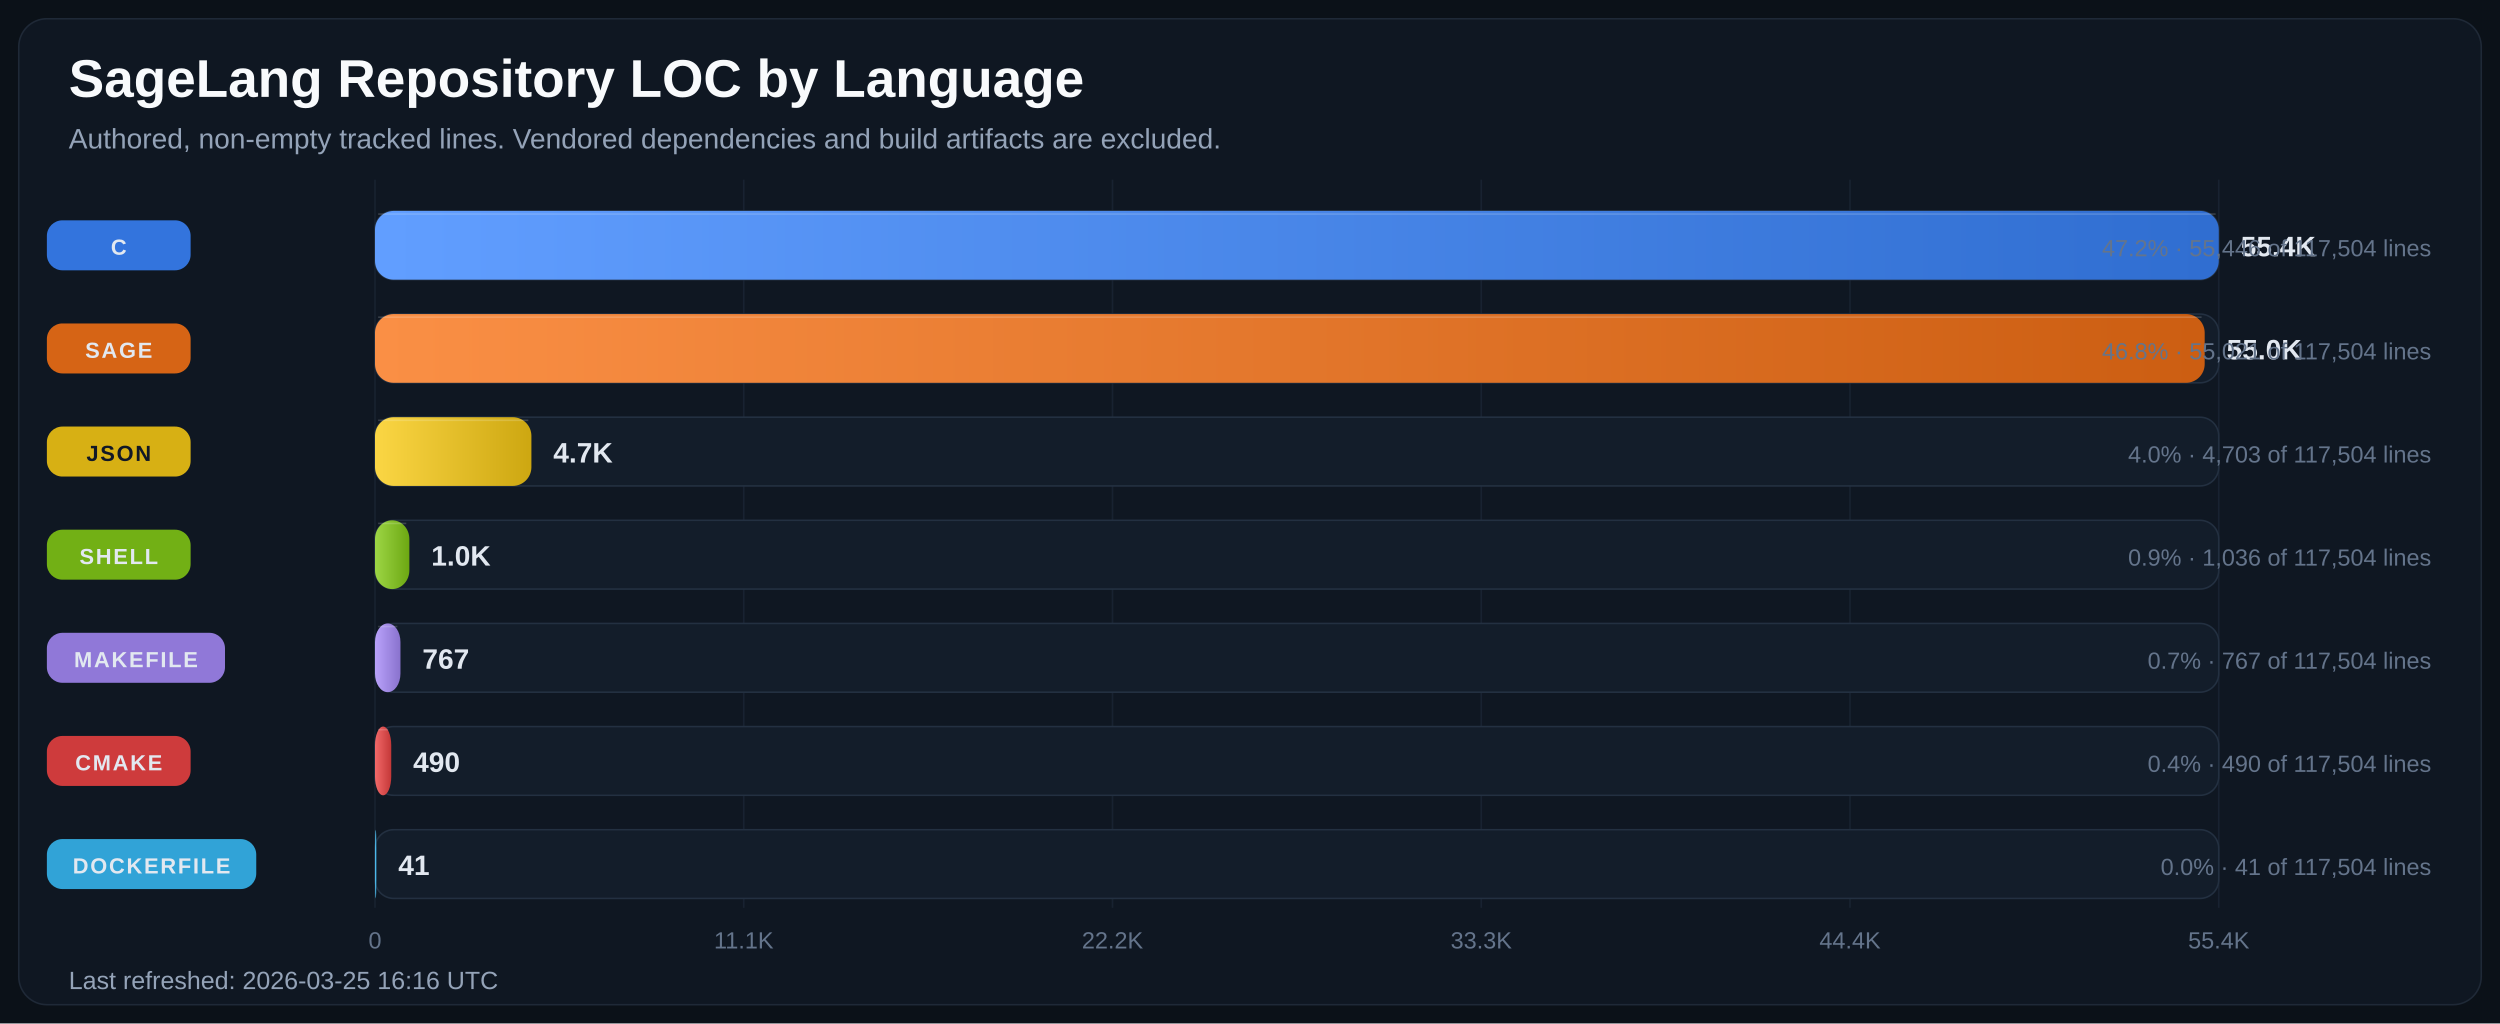
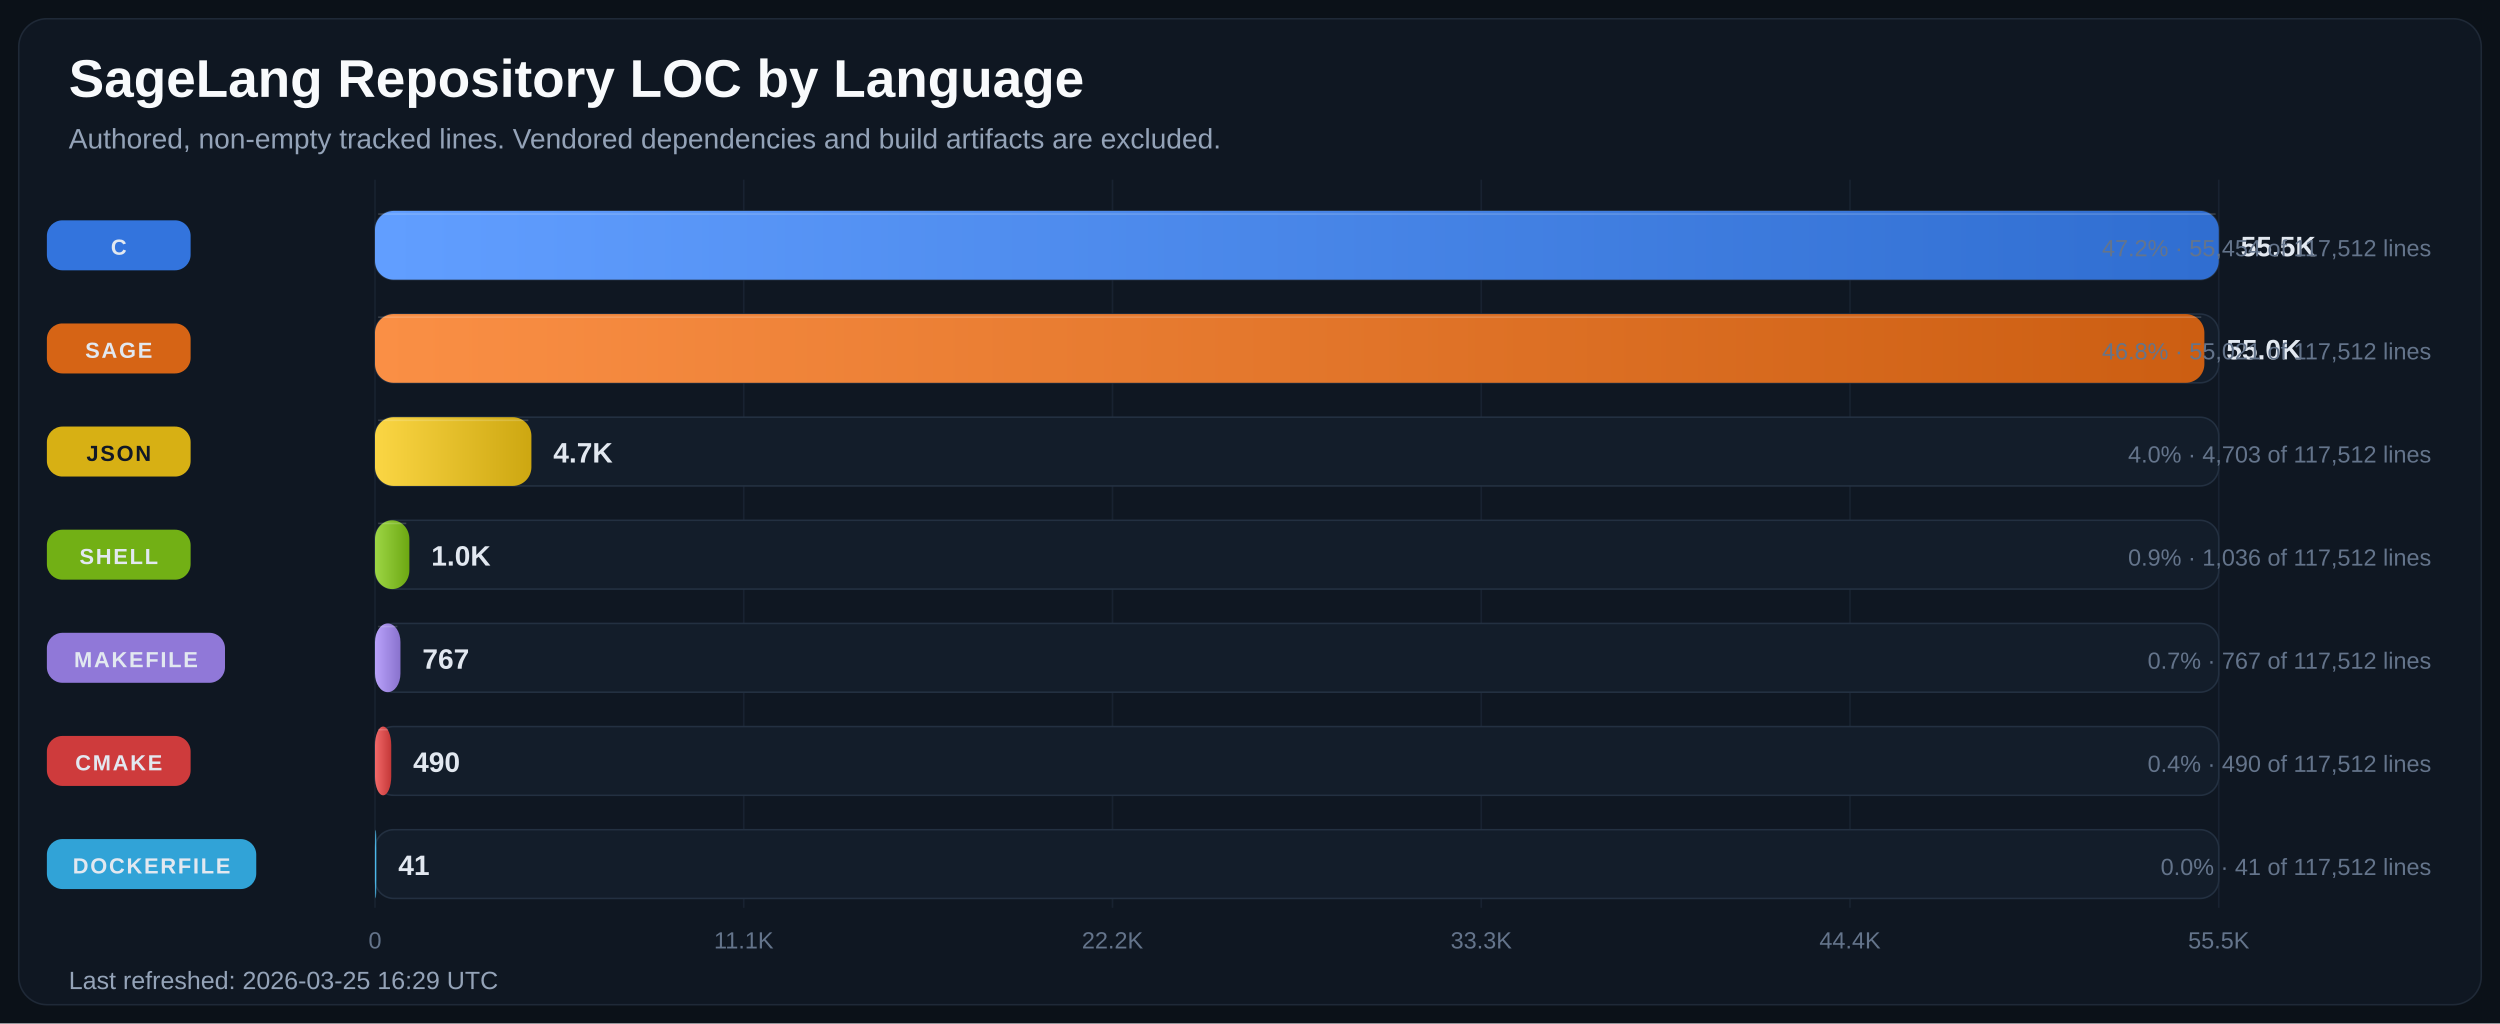
<svg xmlns="http://www.w3.org/2000/svg" width="1600" height="655" viewBox="0 0 1600 655" role="img" aria-labelledby="title desc">
  <defs>
    <linearGradient id="bar-gradient-0" x1="0%" y1="0%" x2="100%" y2="0%">
      <stop offset="0%" stop-color="#619EFF" />
      <stop offset="100%" stop-color="#306ED1" />
    </linearGradient>
    <linearGradient id="bar-gradient-1" x1="0%" y1="0%" x2="100%" y2="0%">
      <stop offset="0%" stop-color="#FA8F45" />
      <stop offset="100%" stop-color="#CC5E12" />
    </linearGradient>
    <linearGradient id="bar-gradient-2" x1="0%" y1="0%" x2="100%" y2="0%">
      <stop offset="0%" stop-color="#FBD644" />
      <stop offset="100%" stop-color="#CDA711" />
    </linearGradient>
    <linearGradient id="bar-gradient-3" x1="0%" y1="0%" x2="100%" y2="0%">
      <stop offset="0%" stop-color="#9DD645" />
      <stop offset="100%" stop-color="#6CA712" />
    </linearGradient>
    <linearGradient id="bar-gradient-4" x1="0%" y1="0%" x2="100%" y2="0%">
      <stop offset="0%" stop-color="#B9A2FB" />
      <stop offset="100%" stop-color="#8972CD" />
    </linearGradient>
    <linearGradient id="bar-gradient-5" x1="0%" y1="0%" x2="100%" y2="0%">
      <stop offset="0%" stop-color="#F26969" />
      <stop offset="100%" stop-color="#C43838" />
    </linearGradient>
    <linearGradient id="bar-gradient-6" x1="0%" y1="0%" x2="100%" y2="0%">
      <stop offset="0%" stop-color="#60CAF9" />
      <stop offset="100%" stop-color="#2E9BCB" />
    </linearGradient>
  </defs>
  <rect width="100%" height="100%" fill="#0B1118" />
  <rect x="12" y="12" width="1576" height="631" rx="18" fill="#0F1722" stroke="#1F2937" />
  <text x="44" y="62" fill="#F8FAFC" font-size="34" font-family="Segoe UI, Arial, sans-serif" font-weight="700">SageLang Repository LOC by Language</text>
  <text x="44" y="95" fill="#94A3B8" font-size="18" font-family="Segoe UI, Arial, sans-serif">Authored, non-empty tracked lines. Vendored dependencies and build artifacts are excluded.</text>
  <line x1="240.0" y1="115" x2="240.0" y2="581" stroke="#182231" stroke-width="1" />
  <text x="240.0" y="607" text-anchor="middle" fill="#64748B" font-size="15" font-family="Segoe UI, Arial, sans-serif">0</text>
  <line x1="476.0" y1="115" x2="476.0" y2="581" stroke="#182231" stroke-width="1" />
  <text x="476.0" y="607" text-anchor="middle" fill="#64748B" font-size="15" font-family="Segoe UI, Arial, sans-serif">11.1K</text>
  <line x1="712.0" y1="115" x2="712.0" y2="581" stroke="#182231" stroke-width="1" />
  <text x="712.0" y="607" text-anchor="middle" fill="#64748B" font-size="15" font-family="Segoe UI, Arial, sans-serif">22.2K</text>
  <line x1="948.0" y1="115" x2="948.0" y2="581" stroke="#182231" stroke-width="1" />
  <text x="948.0" y="607" text-anchor="middle" fill="#64748B" font-size="15" font-family="Segoe UI, Arial, sans-serif">33.3K</text>
  <line x1="1184.0" y1="115" x2="1184.0" y2="581" stroke="#182231" stroke-width="1" />
  <text x="1184.0" y="607" text-anchor="middle" fill="#64748B" font-size="15" font-family="Segoe UI, Arial, sans-serif">44.4K</text>
  <line x1="1420.0" y1="115" x2="1420.0" y2="581" stroke="#182231" stroke-width="1" />
-   <text x="1420.0" y="607" text-anchor="middle" fill="#64748B" font-size="15" font-family="Segoe UI, Arial, sans-serif">55.4K</text>
+   <text x="1420.0" y="607" text-anchor="middle" fill="#64748B" font-size="15" font-family="Segoe UI, Arial, sans-serif">55.5K</text>
  <rect x="30" y="141.0" width="92" height="32" rx="10" fill="#3479E6" opacity="0.95" />
  <text x="76.0" y="163.0" text-anchor="middle" fill="#E2E8F0" font-size="14" font-family="Segoe UI, Arial, sans-serif" font-weight="700" letter-spacing="1.1">C</text>
  <rect x="240" y="135" width="1180" height="44" rx="12" fill="#131D2A" stroke="#233041" />
  <rect x="240" y="135" width="1180.0" height="44" rx="12" fill="url(#bar-gradient-0)" />
  <line x1="242.0" y1="137.0" x2="1418.0" y2="137.0" stroke="#F8FAFC" stroke-opacity="0.18" />
-   <text x="1434.0" y="164.0" fill="#E2E8F0" font-size="18" font-family="Segoe UI, Arial, sans-serif" font-weight="700">55.4K</text>
-   <text x="1556" y="164.0" text-anchor="end" fill="#64748B" font-size="15" font-family="Segoe UI, Arial, sans-serif">47.2% · 55,446 of 117,504 lines</text>
+   <text x="1434.0" y="164.0" fill="#E2E8F0" font-size="18" font-family="Segoe UI, Arial, sans-serif" font-weight="700">55.5K</text>
+   <text x="1556" y="164.0" text-anchor="end" fill="#64748B" font-size="15" font-family="Segoe UI, Arial, sans-serif">47.2% · 55,454 of 117,512 lines</text>
  <rect x="30" y="207.0" width="92" height="32" rx="10" fill="#E06814" opacity="0.95" />
  <text x="76.0" y="229.0" text-anchor="middle" fill="#E2E8F0" font-size="14" font-family="Segoe UI, Arial, sans-serif" font-weight="700" letter-spacing="1.1">SAGE</text>
  <rect x="240" y="201" width="1180" height="44" rx="12" fill="#131D2A" stroke="#233041" />
-   <rect x="240" y="201" width="1171.0" height="44" rx="12" fill="url(#bar-gradient-1)" />
-   <line x1="242.0" y1="203.0" x2="1409.0" y2="203.0" stroke="#F8FAFC" stroke-opacity="0.18" />
-   <text x="1425.0" y="230.0" fill="#E2E8F0" font-size="18" font-family="Segoe UI, Arial, sans-serif" font-weight="700">55.0K</text>
-   <text x="1556" y="230.0" text-anchor="end" fill="#64748B" font-size="15" font-family="Segoe UI, Arial, sans-serif">46.8% · 55,021 of 117,504 lines</text>
+   <rect x="240" y="201" width="1170.8" height="44" rx="12" fill="url(#bar-gradient-1)" />
+   <line x1="242.0" y1="203.0" x2="1408.8" y2="203.0" stroke="#F8FAFC" stroke-opacity="0.18" />
+   <text x="1424.8" y="230.0" fill="#E2E8F0" font-size="18" font-family="Segoe UI, Arial, sans-serif" font-weight="700">55.0K</text>
+   <text x="1556" y="230.0" text-anchor="end" fill="#64748B" font-size="15" font-family="Segoe UI, Arial, sans-serif">46.8% · 55,021 of 117,512 lines</text>
  <rect x="30" y="273.0" width="92" height="32" rx="10" fill="#E1B813" opacity="0.95" />
  <text x="76.0" y="295.0" text-anchor="middle" fill="#111827" font-size="14" font-family="Segoe UI, Arial, sans-serif" font-weight="700" letter-spacing="1.1">JSON</text>
  <rect x="240" y="267" width="1180" height="44" rx="12" fill="#131D2A" stroke="#233041" />
  <rect x="240" y="267" width="100.1" height="44" rx="12" fill="url(#bar-gradient-2)" />
  <line x1="242.0" y1="269.0" x2="338.1" y2="269.0" stroke="#F8FAFC" stroke-opacity="0.18" />
  <text x="354.1" y="296.0" fill="#E2E8F0" font-size="18" font-family="Segoe UI, Arial, sans-serif" font-weight="700">4.7K</text>
-   <text x="1556" y="296.0" text-anchor="end" fill="#64748B" font-size="15" font-family="Segoe UI, Arial, sans-serif">4.0% · 4,703 of 117,504 lines</text>
+   <text x="1556" y="296.0" text-anchor="end" fill="#64748B" font-size="15" font-family="Segoe UI, Arial, sans-serif">4.0% · 4,703 of 117,512 lines</text>
  <rect x="30" y="339.0" width="92" height="32" rx="10" fill="#77B814" opacity="0.95" />
  <text x="76.0" y="361.0" text-anchor="middle" fill="#E2E8F0" font-size="14" font-family="Segoe UI, Arial, sans-serif" font-weight="700" letter-spacing="1.1">SHELL</text>
  <rect x="240" y="333" width="1180" height="44" rx="12" fill="#131D2A" stroke="#233041" />
  <rect x="240" y="333" width="22.0" height="44" rx="12" fill="url(#bar-gradient-3)" />
  <line x1="242.0" y1="335.0" x2="260.0" y2="335.0" stroke="#F8FAFC" stroke-opacity="0.18" />
  <text x="276.0" y="362.0" fill="#E2E8F0" font-size="18" font-family="Segoe UI, Arial, sans-serif" font-weight="700">1.0K</text>
-   <text x="1556" y="362.0" text-anchor="end" fill="#64748B" font-size="15" font-family="Segoe UI, Arial, sans-serif">0.9% · 1,036 of 117,504 lines</text>
+   <text x="1556" y="362.0" text-anchor="end" fill="#64748B" font-size="15" font-family="Segoe UI, Arial, sans-serif">0.9% · 1,036 of 117,512 lines</text>
  <rect x="30" y="405.0" width="114" height="32" rx="10" fill="#967DE1" opacity="0.95" />
  <text x="87.0" y="427.0" text-anchor="middle" fill="#E2E8F0" font-size="14" font-family="Segoe UI, Arial, sans-serif" font-weight="700" letter-spacing="1.1">MAKEFILE</text>
  <rect x="240" y="399" width="1180" height="44" rx="12" fill="#131D2A" stroke="#233041" />
  <rect x="240" y="399" width="16.3" height="44" rx="12" fill="url(#bar-gradient-4)" />
  <line x1="242.0" y1="401.0" x2="254.3" y2="401.0" stroke="#F8FAFC" stroke-opacity="0.18" />
  <text x="270.3" y="428.0" fill="#E2E8F0" font-size="18" font-family="Segoe UI, Arial, sans-serif" font-weight="700">767</text>
-   <text x="1556" y="428.0" text-anchor="end" fill="#64748B" font-size="15" font-family="Segoe UI, Arial, sans-serif">0.7% · 767 of 117,504 lines</text>
+   <text x="1556" y="428.0" text-anchor="end" fill="#64748B" font-size="15" font-family="Segoe UI, Arial, sans-serif">0.7% · 767 of 117,512 lines</text>
  <rect x="30" y="471.0" width="92" height="32" rx="10" fill="#D73D3D" opacity="0.95" />
  <text x="76.0" y="493.0" text-anchor="middle" fill="#E2E8F0" font-size="14" font-family="Segoe UI, Arial, sans-serif" font-weight="700" letter-spacing="1.1">CMAKE</text>
  <rect x="240" y="465" width="1180" height="44" rx="12" fill="#131D2A" stroke="#233041" />
  <rect x="240" y="465" width="10.4" height="44" rx="12" fill="url(#bar-gradient-5)" />
  <line x1="242.0" y1="467.0" x2="248.4" y2="467.0" stroke="#F8FAFC" stroke-opacity="0.18" />
  <text x="264.4" y="494.0" fill="#E2E8F0" font-size="18" font-family="Segoe UI, Arial, sans-serif" font-weight="700">490</text>
-   <text x="1556" y="494.0" text-anchor="end" fill="#64748B" font-size="15" font-family="Segoe UI, Arial, sans-serif">0.4% · 490 of 117,504 lines</text>
+   <text x="1556" y="494.0" text-anchor="end" fill="#64748B" font-size="15" font-family="Segoe UI, Arial, sans-serif">0.4% · 490 of 117,512 lines</text>
  <rect x="30" y="537.0" width="134" height="32" rx="10" fill="#32AADF" opacity="0.95" />
  <text x="97.0" y="559.0" text-anchor="middle" fill="#E2E8F0" font-size="14" font-family="Segoe UI, Arial, sans-serif" font-weight="700" letter-spacing="1.1">DOCKERFILE</text>
  <rect x="240" y="531" width="1180" height="44" rx="12" fill="#131D2A" stroke="#233041" />
  <rect x="240" y="531" width="0.9" height="44" rx="12" fill="url(#bar-gradient-6)" />
  <line x1="242.0" y1="533.0" x2="242.0" y2="533.0" stroke="#F8FAFC" stroke-opacity="0.18" />
  <text x="254.9" y="560.0" fill="#E2E8F0" font-size="18" font-family="Segoe UI, Arial, sans-serif" font-weight="700">41</text>
-   <text x="1556" y="560.0" text-anchor="end" fill="#64748B" font-size="15" font-family="Segoe UI, Arial, sans-serif">0.0% · 41 of 117,504 lines</text>
-   <text x="44" y="633" fill="#94A3B8" font-size="16" font-family="Segoe UI, Arial, sans-serif">Last refreshed: 2026-03-25 16:16 UTC</text>
+   <text x="1556" y="560.0" text-anchor="end" fill="#64748B" font-size="15" font-family="Segoe UI, Arial, sans-serif">0.0% · 41 of 117,512 lines</text>
+   <text x="44" y="633" fill="#94A3B8" font-size="16" font-family="Segoe UI, Arial, sans-serif">Last refreshed: 2026-03-25 16:29 UTC</text>
</svg>
